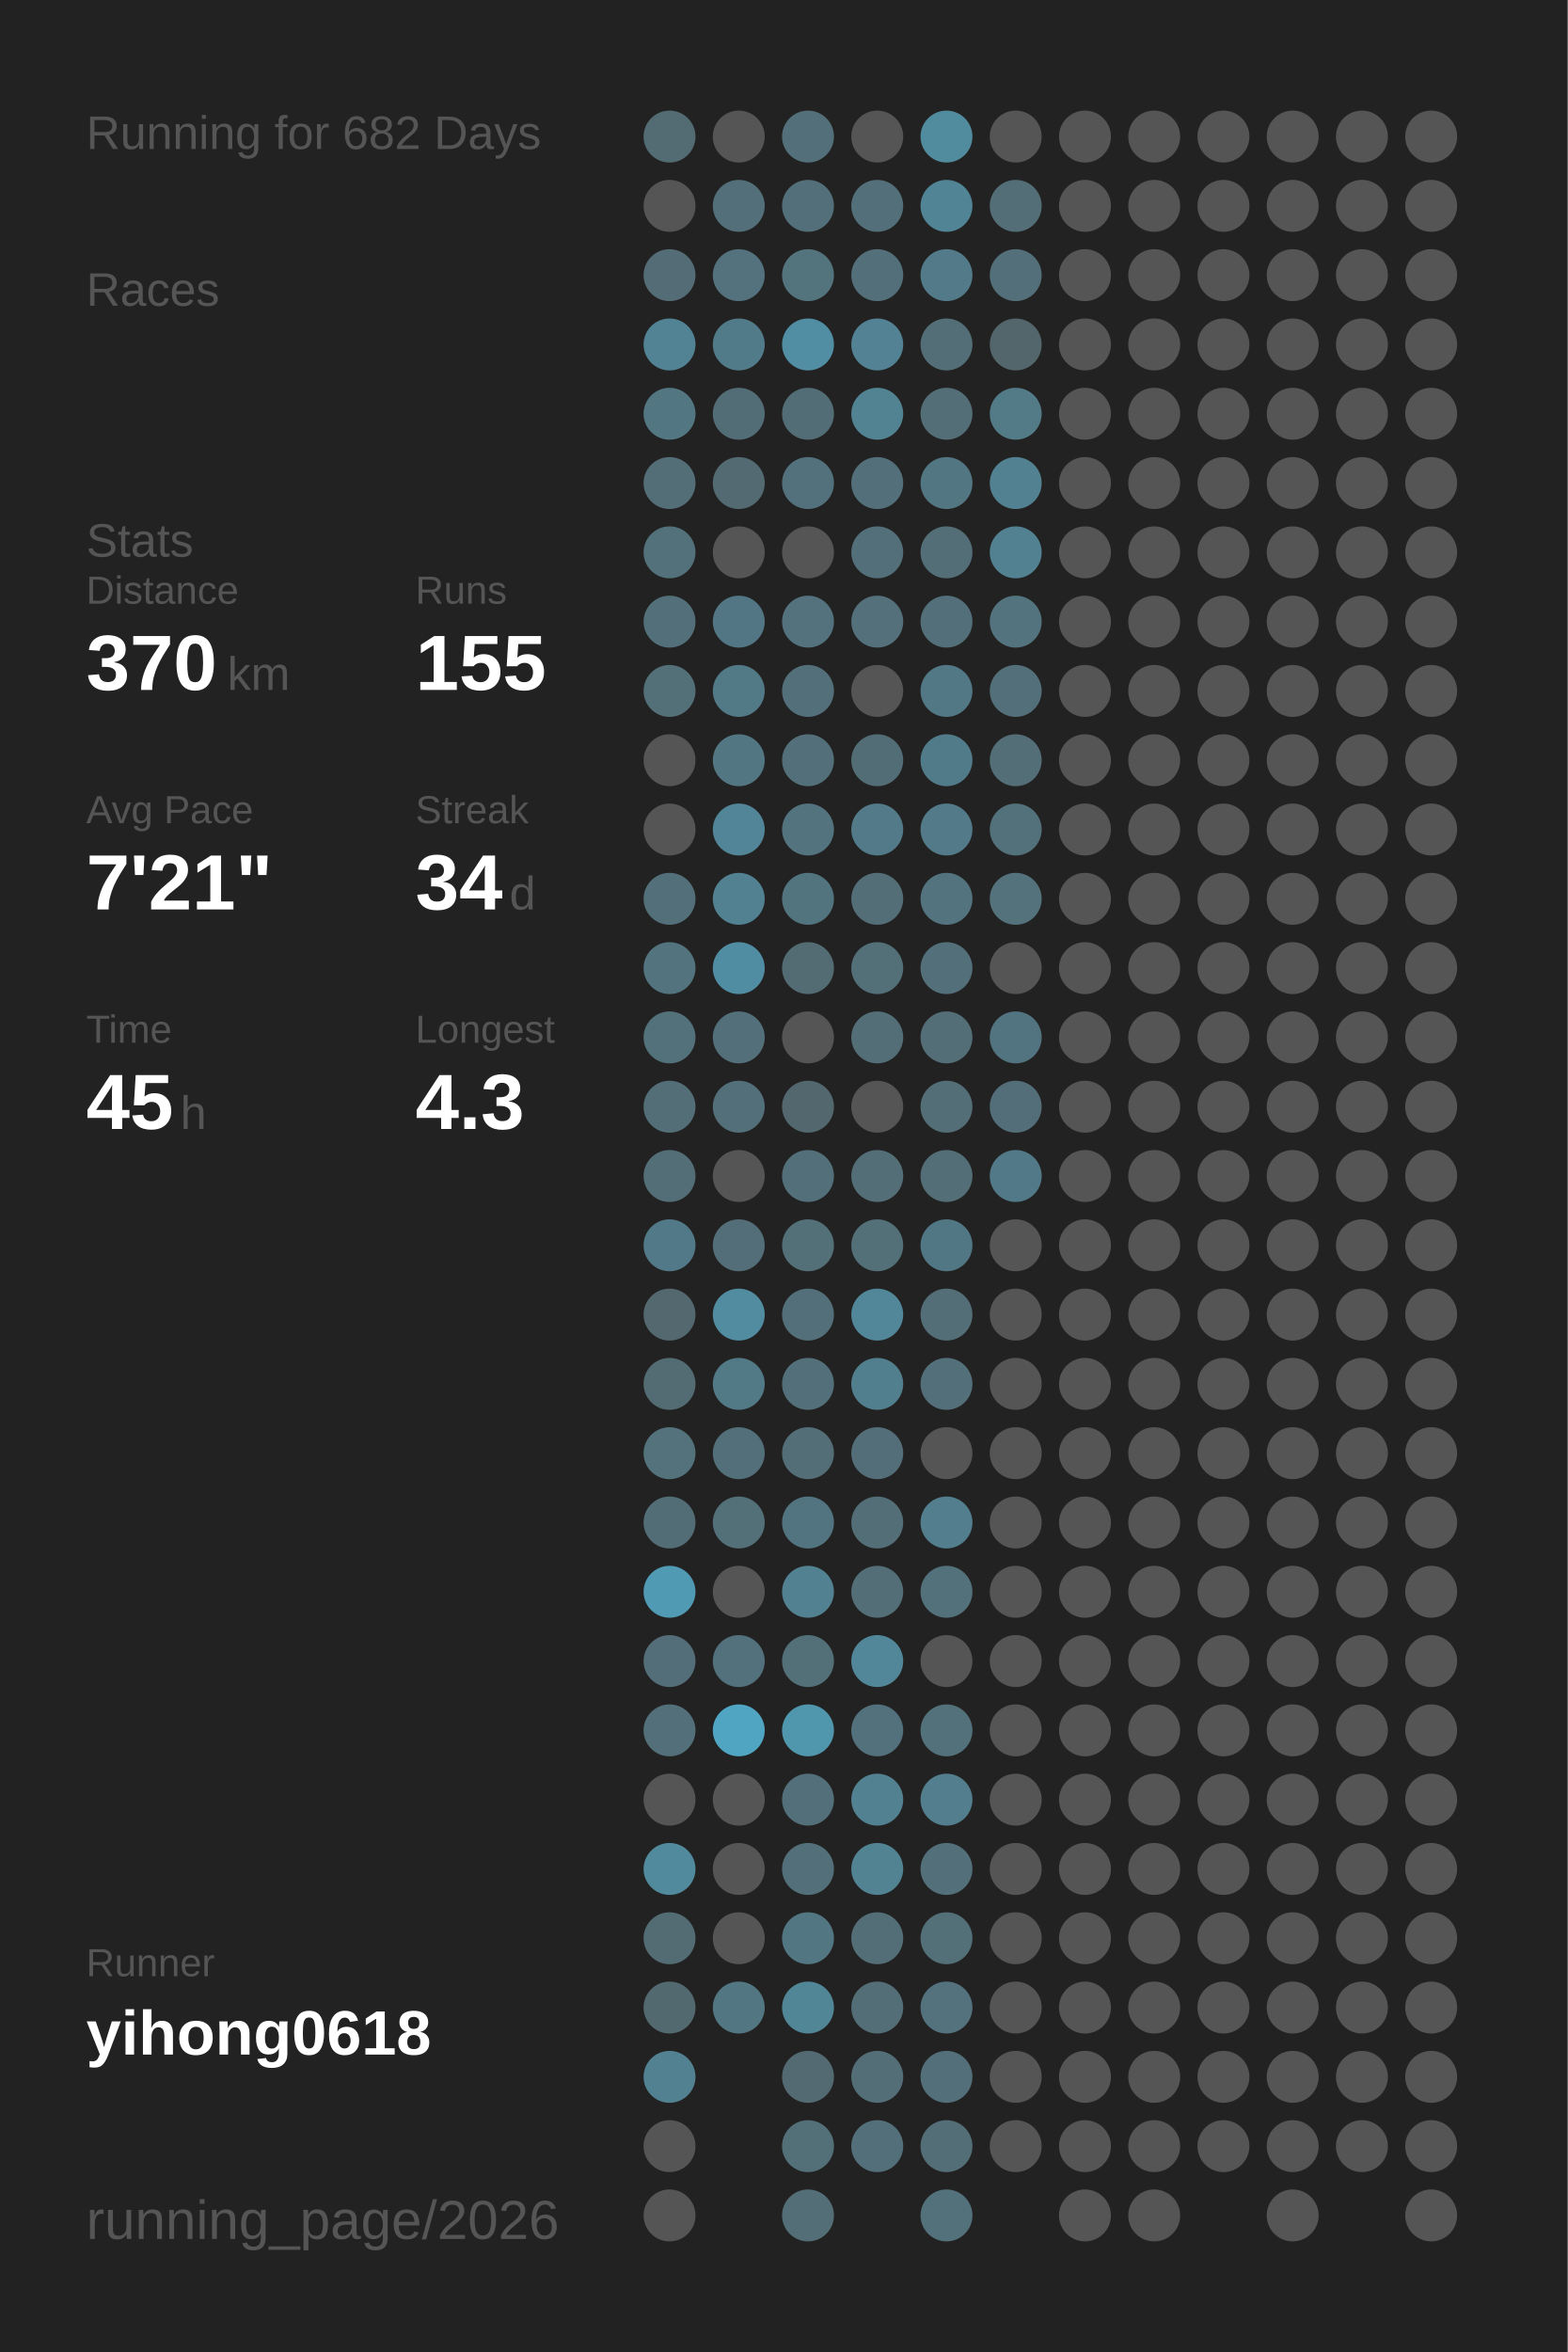
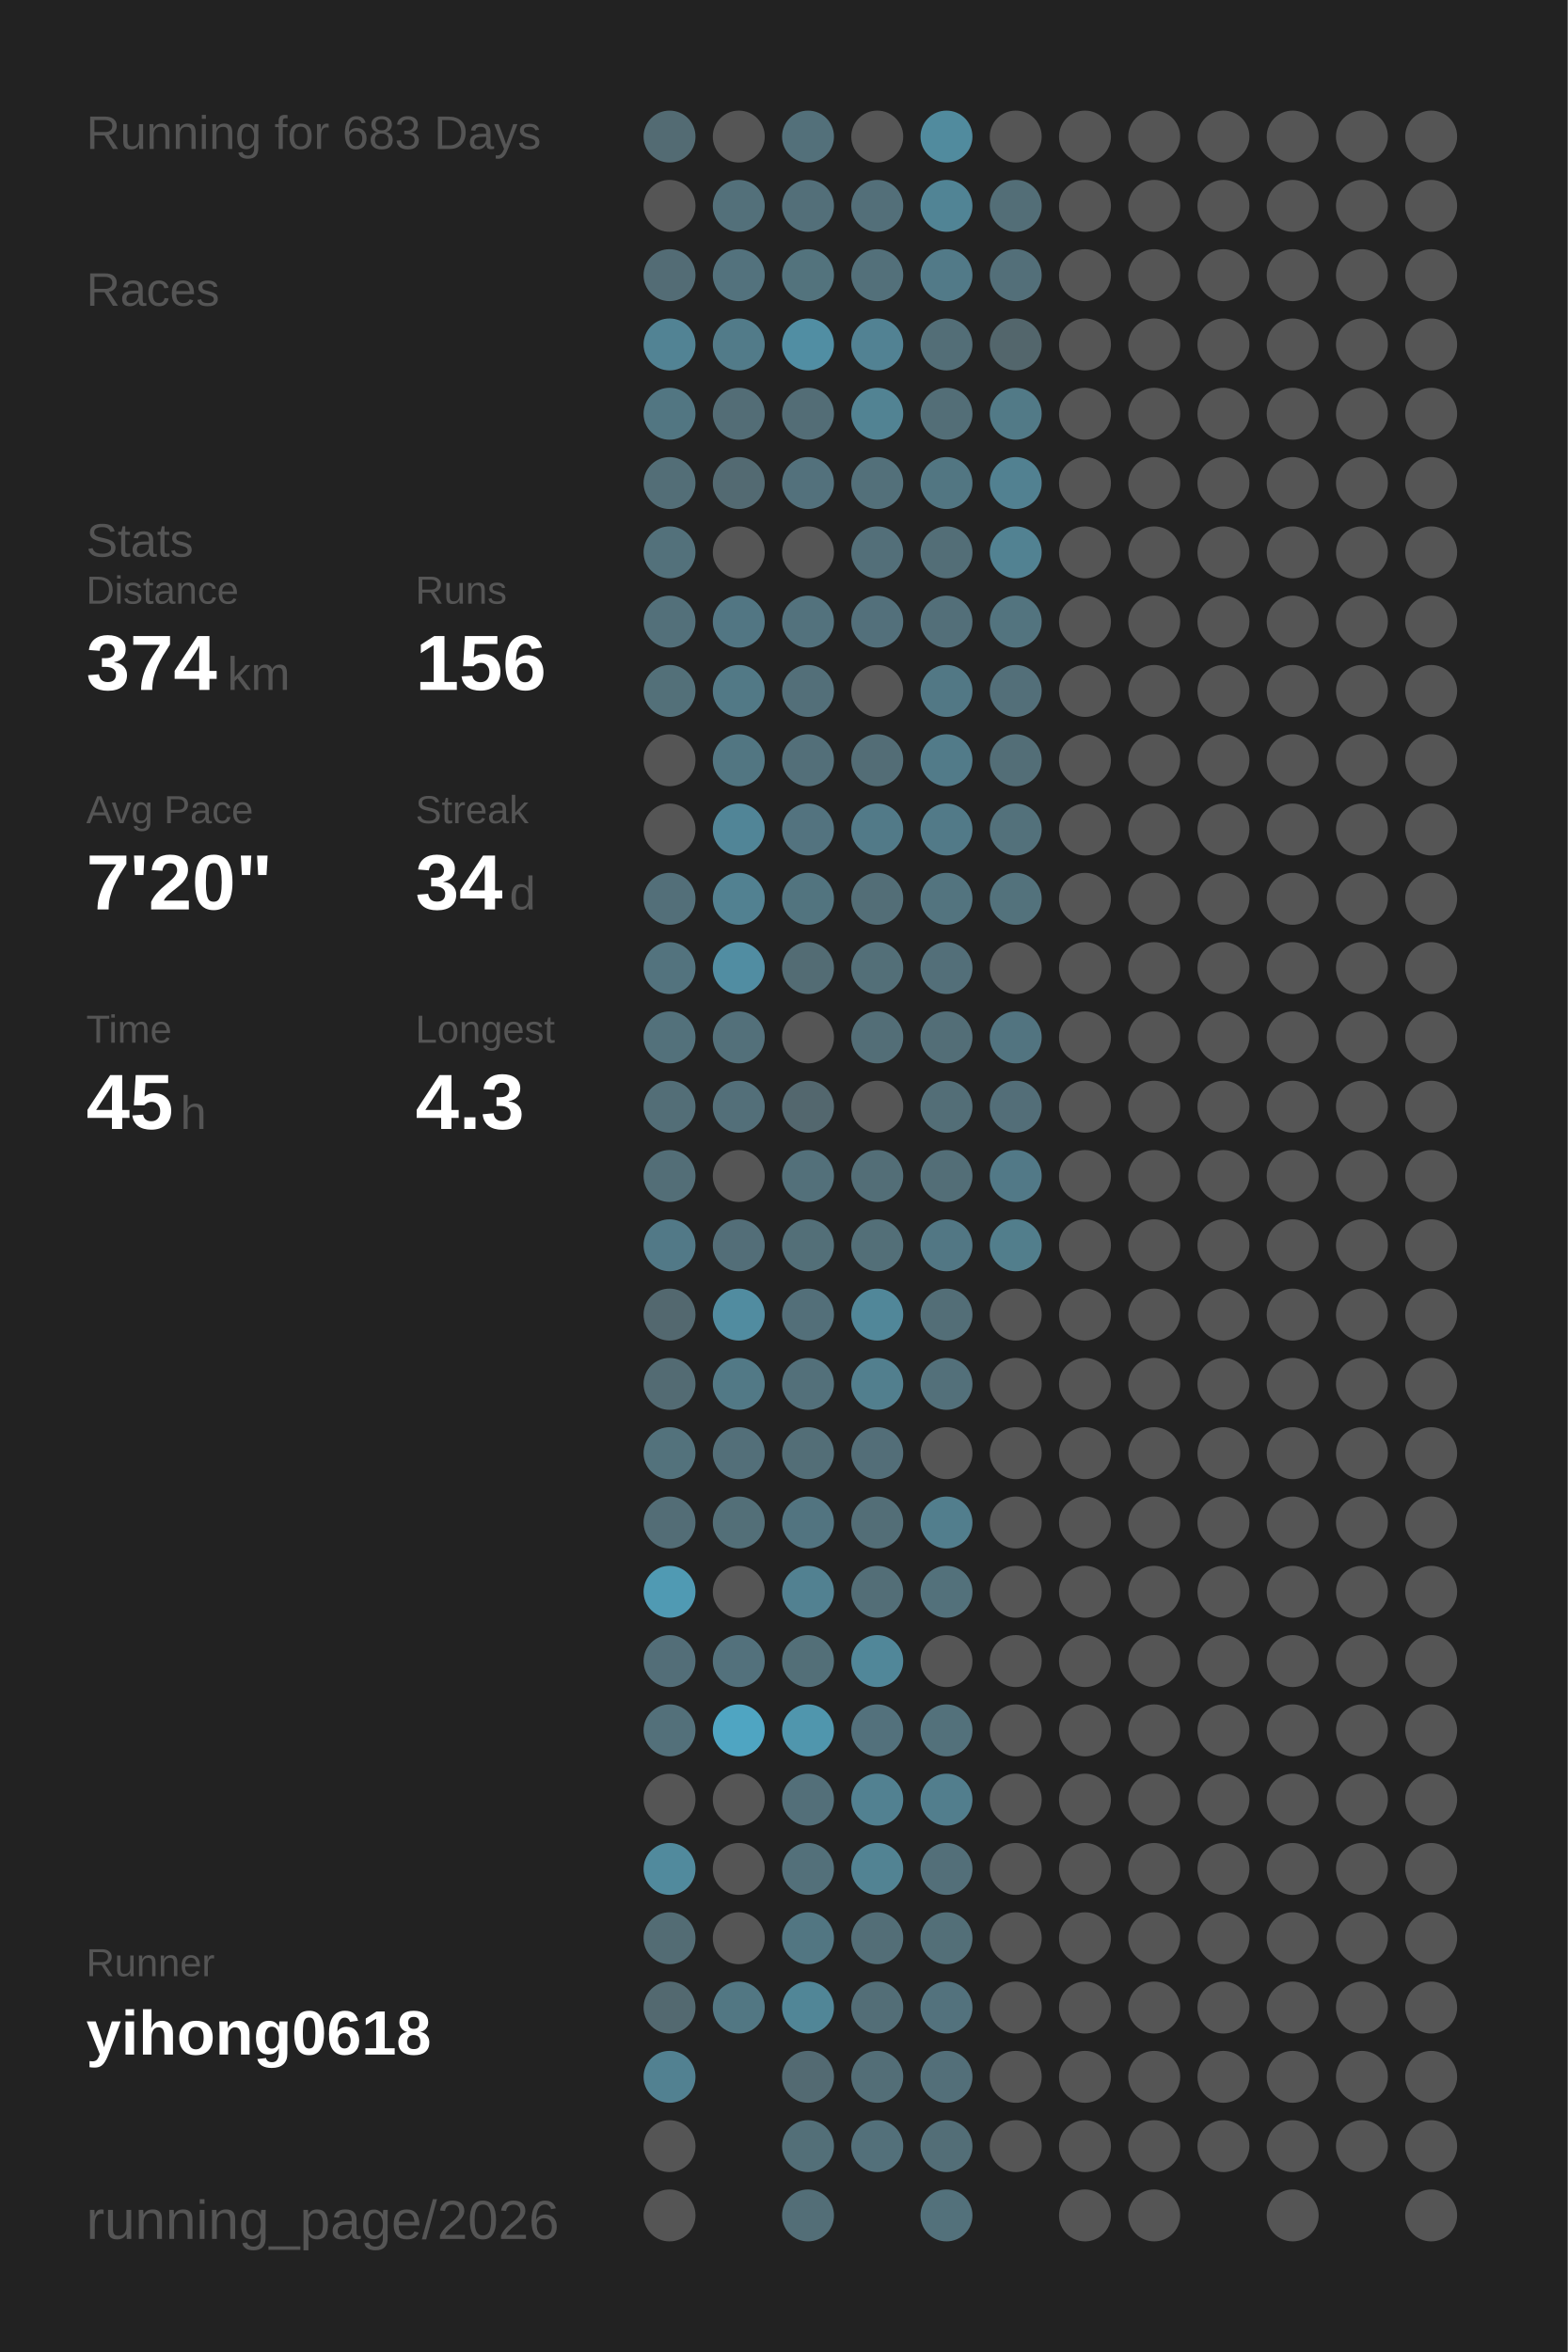
<svg xmlns="http://www.w3.org/2000/svg" baseProfile="full" height="300mm" version="1.1" viewBox="0,0,200,300" width="200mm">
  <defs />
  <rect fill="#222222" height="300" width="200" x="0" y="0" />
-   <text fill="#555555" style="font-size:6px; font-family:Arial;" x="11" y="19">Running for 682 Days</text>
+   <text fill="#555555" style="font-size:6px; font-family:Arial;" x="11" y="19">Running for 683 Days</text>
  <text fill="#555555" style="font-size:6px; font-family:Arial;" x="11" y="39">Races</text>
  <text fill="#555555" style="font-size:6px; font-family:Arial;" x="11" y="71">Stats</text>
  <text fill="#555555" style="font-size:5px; font-family:Arial;" x="11" y="77">Distance</text>
-   <text fill="#FFFFFF" style="font-size:10px; font-family:Arial; font-weight:bold;" x="11" y="88">370</text>
+   <text fill="#FFFFFF" style="font-size:10px; font-family:Arial; font-weight:bold;" x="11" y="88">374</text>
  <text fill="#555555" style="font-size:6px; font-family:Arial;" x="29" y="88">km</text>
  <text fill="#555555" style="font-size:5px; font-family:Arial;" x="53" y="77">Runs</text>
-   <text fill="#FFFFFF" style="font-size:10px; font-family:Arial; font-weight:bold;" x="53" y="88">155</text>
+   <text fill="#FFFFFF" style="font-size:10px; font-family:Arial; font-weight:bold;" x="53" y="88">156</text>
  <text fill="#555555" style="font-size:5px; font-family:Arial;" x="11" y="105">Avg Pace</text>
-   <text fill="#FFFFFF" style="font-size:10px; font-family:Arial; font-weight:bold;" x="11" y="116">7'21"</text>
+   <text fill="#FFFFFF" style="font-size:10px; font-family:Arial; font-weight:bold;" x="11" y="116">7'20"</text>
  <text fill="#555555" style="font-size:5px; font-family:Arial;" x="53" y="105">Streak</text>
  <text fill="#FFFFFF" style="font-size:10px; font-family:Arial; font-weight:bold;" x="53" y="116">34</text>
  <text fill="#555555" style="font-size:6px; font-family:Arial;" x="65" y="116">d</text>
  <text fill="#555555" style="font-size:5px; font-family:Arial;" x="11" y="133">Time</text>
  <text fill="#FFFFFF" style="font-size:10px; font-family:Arial; font-weight:bold;" x="11" y="144">45</text>
  <text fill="#555555" style="font-size:6px; font-family:Arial;" x="23" y="144">h</text>
  <text fill="#555555" style="font-size:5px; font-family:Arial;" x="53" y="133">Longest</text>
  <text fill="#FFFFFF" style="font-size:10px; font-family:Arial; font-weight:bold;" x="53" y="144">4.3</text>
  <text fill="#555555" style="font-size:5px; font-family:Arial;" x="11" y="252.065">Runner</text>
  <text fill="#FFFFFF" style="font-size:8px; font-family:Arial; font-weight:bold;" x="11" y="262.065">yihong0618</text>
  <text fill="#555555" style="font-size:7px; font-family:Arial;" x="11" y="285.581">running_page/2026</text>
  <circle cx="85.417" cy="17.419" fill="#536b73" r="3.312" />
  <circle cx="85.417" cy="26.258" fill="#555555" r="3.312" />
  <circle cx="85.417" cy="35.097" fill="#536c75" r="3.312" />
  <circle cx="85.417" cy="43.935" fill="#528394" r="3.312" />
  <circle cx="85.417" cy="52.774" fill="#527682" r="3.312" />
  <circle cx="85.417" cy="61.613" fill="#536e77" r="3.312" />
  <circle cx="85.417" cy="70.452" fill="#53717b" r="3.312" />
  <circle cx="85.417" cy="79.29" fill="#53707a" r="3.312" />
  <circle cx="85.417" cy="88.129" fill="#537079" r="3.312" />
  <circle cx="85.417" cy="96.968" fill="#555555" r="3.312" />
  <circle cx="85.417" cy="105.806" fill="#555555" r="3.312" />
  <circle cx="85.417" cy="114.645" fill="#536f79" r="3.312" />
  <circle cx="85.417" cy="123.484" fill="#53737e" r="3.312" />
  <circle cx="85.417" cy="132.323" fill="#53717b" r="3.312" />
  <circle cx="85.417" cy="141.161" fill="#536e77" r="3.312" />
  <circle cx="85.417" cy="150" fill="#536e77" r="3.312" />
  <circle cx="85.417" cy="158.839" fill="#527987" r="3.312" />
  <circle cx="85.417" cy="167.677" fill="#53686f" r="3.312" />
  <circle cx="85.417" cy="176.516" fill="#536b73" r="3.312" />
  <circle cx="85.417" cy="185.355" fill="#53727c" r="3.312" />
  <circle cx="85.417" cy="194.194" fill="#536d76" r="3.312" />
  <circle cx="85.417" cy="203.032" fill="#509ab3" r="3.312" />
  <circle cx="85.417" cy="211.871" fill="#536e78" r="3.312" />
  <circle cx="85.417" cy="220.71" fill="#53707a" r="3.312" />
  <circle cx="85.417" cy="229.548" fill="#555555" r="3.312" />
  <circle cx="85.417" cy="238.387" fill="#518a9d" r="3.312" />
  <circle cx="85.417" cy="247.226" fill="#536c74" r="3.312" />
  <circle cx="85.417" cy="256.065" fill="#536970" r="3.312" />
  <circle cx="85.417" cy="264.903" fill="#528191" r="3.312" />
  <circle cx="85.417" cy="273.742" fill="#555555" r="3.312" />
  <circle cx="85.417" cy="282.581" fill="#555555" r="3.312" />
  <circle cx="94.25" cy="17.419" fill="#555555" r="3.312" />
  <circle cx="94.25" cy="26.258" fill="#53707a" r="3.312" />
  <circle cx="94.25" cy="35.097" fill="#53727d" r="3.312" />
  <circle cx="94.25" cy="43.935" fill="#527b89" r="3.312" />
  <circle cx="94.25" cy="52.774" fill="#536d76" r="3.312" />
  <circle cx="94.25" cy="61.613" fill="#536a72" r="3.312" />
  <circle cx="94.25" cy="70.452" fill="#555555" r="3.312" />
  <circle cx="94.25" cy="79.29" fill="#527683" r="3.312" />
  <circle cx="94.25" cy="88.129" fill="#527986" r="3.312" />
  <circle cx="94.25" cy="96.968" fill="#527682" r="3.312" />
  <circle cx="94.25" cy="105.806" fill="#518597" r="3.312" />
  <circle cx="94.25" cy="114.645" fill="#528191" r="3.312" />
  <circle cx="94.25" cy="123.484" fill="#518da2" r="3.312" />
  <circle cx="94.25" cy="132.323" fill="#53707a" r="3.312" />
  <circle cx="94.25" cy="141.161" fill="#536f79" r="3.312" />
  <circle cx="94.25" cy="150" fill="#555555" r="3.312" />
  <circle cx="94.25" cy="158.839" fill="#536e78" r="3.312" />
  <circle cx="94.25" cy="167.677" fill="#518ca0" r="3.312" />
  <circle cx="94.25" cy="176.516" fill="#527986" r="3.312" />
  <circle cx="94.25" cy="185.355" fill="#536f79" r="3.312" />
  <circle cx="94.25" cy="194.194" fill="#536f78" r="3.312" />
  <circle cx="94.25" cy="203.032" fill="#555555" r="3.312" />
  <circle cx="94.25" cy="211.871" fill="#53717c" r="3.312" />
  <circle cx="94.25" cy="220.71" fill="#4fa5c2" r="3.312" />
  <circle cx="94.25" cy="229.548" fill="#555555" r="3.312" />
  <circle cx="94.25" cy="238.387" fill="#555555" r="3.312" />
  <circle cx="94.25" cy="247.226" fill="#555555" r="3.312" />
  <circle cx="94.25" cy="256.065" fill="#527783" r="3.312" />
  <circle cx="103.083" cy="17.419" fill="#53707a" r="3.312" />
  <circle cx="103.083" cy="26.258" fill="#536f79" r="3.312" />
  <circle cx="103.083" cy="35.097" fill="#53737d" r="3.312" />
  <circle cx="103.083" cy="43.935" fill="#518ea3" r="3.312" />
  <circle cx="103.083" cy="52.774" fill="#536d76" r="3.312" />
  <circle cx="103.083" cy="61.613" fill="#53717c" r="3.312" />
  <circle cx="103.083" cy="70.452" fill="#555555" r="3.312" />
  <circle cx="103.083" cy="79.29" fill="#53727d" r="3.312" />
  <circle cx="103.083" cy="88.129" fill="#536f79" r="3.312" />
  <circle cx="103.083" cy="96.968" fill="#536f79" r="3.312" />
  <circle cx="103.083" cy="105.806" fill="#53737f" r="3.312" />
  <circle cx="103.083" cy="114.645" fill="#52747f" r="3.312" />
  <circle cx="103.083" cy="123.484" fill="#536c74" r="3.312" />
  <circle cx="103.083" cy="132.323" fill="#555555" r="3.312" />
  <circle cx="103.083" cy="141.161" fill="#53676e" r="3.312" />
  <circle cx="103.083" cy="150" fill="#53707a" r="3.312" />
  <circle cx="103.083" cy="158.839" fill="#536f78" r="3.312" />
  <circle cx="103.083" cy="167.677" fill="#536f79" r="3.312" />
  <circle cx="103.083" cy="176.516" fill="#53707a" r="3.312" />
  <circle cx="103.083" cy="185.355" fill="#536e77" r="3.312" />
  <circle cx="103.083" cy="194.194" fill="#527480" r="3.312" />
  <circle cx="103.083" cy="203.032" fill="#528191" r="3.312" />
  <circle cx="103.083" cy="211.871" fill="#536f78" r="3.312" />
  <circle cx="103.083" cy="220.71" fill="#5096ad" r="3.312" />
  <circle cx="103.083" cy="229.548" fill="#536f79" r="3.312" />
  <circle cx="103.083" cy="238.387" fill="#53707a" r="3.312" />
  <circle cx="103.083" cy="247.226" fill="#527682" r="3.312" />
  <circle cx="103.083" cy="256.065" fill="#518697" r="3.312" />
  <circle cx="103.083" cy="264.903" fill="#536a72" r="3.312" />
  <circle cx="103.083" cy="273.742" fill="#536f78" r="3.312" />
  <circle cx="103.083" cy="282.581" fill="#536e77" r="3.312" />
  <circle cx="111.917" cy="17.419" fill="#555555" r="3.312" />
  <circle cx="111.917" cy="26.258" fill="#536f79" r="3.312" />
  <circle cx="111.917" cy="35.097" fill="#53707a" r="3.312" />
  <circle cx="111.917" cy="43.935" fill="#528293" r="3.312" />
  <circle cx="111.917" cy="52.774" fill="#528393" r="3.312" />
  <circle cx="111.917" cy="61.613" fill="#53707a" r="3.312" />
  <circle cx="111.917" cy="70.452" fill="#536f79" r="3.312" />
  <circle cx="111.917" cy="79.29" fill="#53707b" r="3.312" />
  <circle cx="111.917" cy="88.129" fill="#555555" r="3.312" />
  <circle cx="111.917" cy="96.968" fill="#536d76" r="3.312" />
  <circle cx="111.917" cy="105.806" fill="#527a88" r="3.312" />
  <circle cx="111.917" cy="114.645" fill="#536e77" r="3.312" />
  <circle cx="111.917" cy="123.484" fill="#536f78" r="3.312" />
  <circle cx="111.917" cy="132.323" fill="#536e77" r="3.312" />
  <circle cx="111.917" cy="141.161" fill="#555555" r="3.312" />
  <circle cx="111.917" cy="150" fill="#536e77" r="3.312" />
  <circle cx="111.917" cy="158.839" fill="#536f78" r="3.312" />
  <circle cx="111.917" cy="167.677" fill="#518799" r="3.312" />
  <circle cx="111.917" cy="176.516" fill="#527f8e" r="3.312" />
  <circle cx="111.917" cy="185.355" fill="#536e78" r="3.312" />
  <circle cx="111.917" cy="194.194" fill="#536e77" r="3.312" />
  <circle cx="111.917" cy="203.032" fill="#536e77" r="3.312" />
  <circle cx="111.917" cy="211.871" fill="#518799" r="3.312" />
  <circle cx="111.917" cy="220.71" fill="#53717c" r="3.312" />
  <circle cx="111.917" cy="229.548" fill="#528191" r="3.312" />
  <circle cx="111.917" cy="238.387" fill="#528393" r="3.312" />
  <circle cx="111.917" cy="247.226" fill="#536e77" r="3.312" />
  <circle cx="111.917" cy="256.065" fill="#536e77" r="3.312" />
  <circle cx="111.917" cy="264.903" fill="#536e77" r="3.312" />
  <circle cx="111.917" cy="273.742" fill="#53707a" r="3.312" />
  <circle cx="120.75" cy="17.419" fill="#518b9e" r="3.312" />
  <circle cx="120.75" cy="26.258" fill="#518495" r="3.312" />
  <circle cx="120.75" cy="35.097" fill="#527a88" r="3.312" />
  <circle cx="120.75" cy="43.935" fill="#536e77" r="3.312" />
  <circle cx="120.75" cy="52.774" fill="#536e77" r="3.312" />
  <circle cx="120.75" cy="61.613" fill="#527682" r="3.312" />
  <circle cx="120.75" cy="70.452" fill="#536e77" r="3.312" />
  <circle cx="120.75" cy="79.29" fill="#536f79" r="3.312" />
  <circle cx="120.75" cy="88.129" fill="#527885" r="3.312" />
  <circle cx="120.75" cy="96.968" fill="#527b89" r="3.312" />
  <circle cx="120.75" cy="105.806" fill="#527a88" r="3.312" />
  <circle cx="120.75" cy="114.645" fill="#53747f" r="3.312" />
  <circle cx="120.75" cy="123.484" fill="#536f79" r="3.312" />
  <circle cx="120.75" cy="132.323" fill="#536e77" r="3.312" />
  <circle cx="120.75" cy="141.161" fill="#536e77" r="3.312" />
  <circle cx="120.75" cy="150" fill="#536e77" r="3.312" />
  <circle cx="120.75" cy="158.839" fill="#527784" r="3.312" />
  <circle cx="120.75" cy="167.677" fill="#536e77" r="3.312" />
  <circle cx="120.75" cy="176.516" fill="#53707a" r="3.312" />
  <circle cx="120.75" cy="185.355" fill="#555555" r="3.312" />
  <circle cx="120.75" cy="194.194" fill="#527e8d" r="3.312" />
  <circle cx="120.75" cy="203.032" fill="#53717b" r="3.312" />
  <circle cx="120.75" cy="211.871" fill="#555555" r="3.312" />
  <circle cx="120.75" cy="220.71" fill="#53717b" r="3.312" />
  <circle cx="120.75" cy="229.548" fill="#527e8d" r="3.312" />
  <circle cx="120.75" cy="238.387" fill="#536f79" r="3.312" />
  <circle cx="120.75" cy="247.226" fill="#536f78" r="3.312" />
  <circle cx="120.75" cy="256.065" fill="#53727d" r="3.312" />
  <circle cx="120.75" cy="264.903" fill="#536f79" r="3.312" />
  <circle cx="120.75" cy="273.742" fill="#536e77" r="3.312" />
  <circle cx="120.75" cy="282.581" fill="#53717b" r="3.312" />
  <circle cx="129.583" cy="17.419" fill="#555555" r="3.312" />
  <circle cx="129.583" cy="26.258" fill="#536e77" r="3.312" />
  <circle cx="129.583" cy="35.097" fill="#536f79" r="3.312" />
  <circle cx="129.583" cy="43.935" fill="#53666c" r="3.312" />
  <circle cx="129.583" cy="52.774" fill="#527a87" r="3.312" />
  <circle cx="129.583" cy="61.613" fill="#528191" r="3.312" />
  <circle cx="129.583" cy="70.452" fill="#528292" r="3.312" />
  <circle cx="129.583" cy="79.29" fill="#53747f" r="3.312" />
  <circle cx="129.583" cy="88.129" fill="#536f79" r="3.312" />
  <circle cx="129.583" cy="96.968" fill="#536e77" r="3.312" />
  <circle cx="129.583" cy="105.806" fill="#53717b" r="3.312" />
  <circle cx="129.583" cy="114.645" fill="#53727c" r="3.312" />
  <circle cx="129.583" cy="123.484" fill="#555555" r="3.312" />
  <circle cx="129.583" cy="132.323" fill="#527480" r="3.312" />
  <circle cx="129.583" cy="141.161" fill="#536e78" r="3.312" />
  <circle cx="129.583" cy="150" fill="#527987" r="3.312" />
-   <circle cx="129.583" cy="158.839" fill="#555555" r="3.312" />
+   <circle cx="129.583" cy="158.839" fill="#527e8c" r="3.312" />
  <circle cx="129.583" cy="167.677" fill="#555555" r="3.312" />
  <circle cx="129.583" cy="176.516" fill="#555555" r="3.312" />
  <circle cx="129.583" cy="185.355" fill="#555555" r="3.312" />
  <circle cx="129.583" cy="194.194" fill="#555555" r="3.312" />
  <circle cx="129.583" cy="203.032" fill="#555555" r="3.312" />
  <circle cx="129.583" cy="211.871" fill="#555555" r="3.312" />
  <circle cx="129.583" cy="220.71" fill="#555555" r="3.312" />
  <circle cx="129.583" cy="229.548" fill="#555555" r="3.312" />
  <circle cx="129.583" cy="238.387" fill="#555555" r="3.312" />
  <circle cx="129.583" cy="247.226" fill="#555555" r="3.312" />
  <circle cx="129.583" cy="256.065" fill="#555555" r="3.312" />
  <circle cx="129.583" cy="264.903" fill="#555555" r="3.312" />
  <circle cx="129.583" cy="273.742" fill="#555555" r="3.312" />
  <circle cx="138.417" cy="17.419" fill="#555555" r="3.312" />
  <circle cx="138.417" cy="26.258" fill="#555555" r="3.312" />
  <circle cx="138.417" cy="35.097" fill="#555555" r="3.312" />
  <circle cx="138.417" cy="43.935" fill="#555555" r="3.312" />
  <circle cx="138.417" cy="52.774" fill="#555555" r="3.312" />
  <circle cx="138.417" cy="61.613" fill="#555555" r="3.312" />
  <circle cx="138.417" cy="70.452" fill="#555555" r="3.312" />
  <circle cx="138.417" cy="79.29" fill="#555555" r="3.312" />
  <circle cx="138.417" cy="88.129" fill="#555555" r="3.312" />
  <circle cx="138.417" cy="96.968" fill="#555555" r="3.312" />
  <circle cx="138.417" cy="105.806" fill="#555555" r="3.312" />
  <circle cx="138.417" cy="114.645" fill="#555555" r="3.312" />
  <circle cx="138.417" cy="123.484" fill="#555555" r="3.312" />
  <circle cx="138.417" cy="132.323" fill="#555555" r="3.312" />
  <circle cx="138.417" cy="141.161" fill="#555555" r="3.312" />
  <circle cx="138.417" cy="150" fill="#555555" r="3.312" />
  <circle cx="138.417" cy="158.839" fill="#555555" r="3.312" />
  <circle cx="138.417" cy="167.677" fill="#555555" r="3.312" />
  <circle cx="138.417" cy="176.516" fill="#555555" r="3.312" />
  <circle cx="138.417" cy="185.355" fill="#555555" r="3.312" />
  <circle cx="138.417" cy="194.194" fill="#555555" r="3.312" />
  <circle cx="138.417" cy="203.032" fill="#555555" r="3.312" />
  <circle cx="138.417" cy="211.871" fill="#555555" r="3.312" />
  <circle cx="138.417" cy="220.71" fill="#555555" r="3.312" />
  <circle cx="138.417" cy="229.548" fill="#555555" r="3.312" />
  <circle cx="138.417" cy="238.387" fill="#555555" r="3.312" />
  <circle cx="138.417" cy="247.226" fill="#555555" r="3.312" />
  <circle cx="138.417" cy="256.065" fill="#555555" r="3.312" />
  <circle cx="138.417" cy="264.903" fill="#555555" r="3.312" />
  <circle cx="138.417" cy="273.742" fill="#555555" r="3.312" />
  <circle cx="138.417" cy="282.581" fill="#555555" r="3.312" />
  <circle cx="147.25" cy="17.419" fill="#555555" r="3.312" />
  <circle cx="147.25" cy="26.258" fill="#555555" r="3.312" />
  <circle cx="147.25" cy="35.097" fill="#555555" r="3.312" />
  <circle cx="147.25" cy="43.935" fill="#555555" r="3.312" />
  <circle cx="147.25" cy="52.774" fill="#555555" r="3.312" />
  <circle cx="147.25" cy="61.613" fill="#555555" r="3.312" />
  <circle cx="147.25" cy="70.452" fill="#555555" r="3.312" />
  <circle cx="147.25" cy="79.29" fill="#555555" r="3.312" />
  <circle cx="147.25" cy="88.129" fill="#555555" r="3.312" />
  <circle cx="147.25" cy="96.968" fill="#555555" r="3.312" />
  <circle cx="147.25" cy="105.806" fill="#555555" r="3.312" />
  <circle cx="147.25" cy="114.645" fill="#555555" r="3.312" />
  <circle cx="147.25" cy="123.484" fill="#555555" r="3.312" />
  <circle cx="147.25" cy="132.323" fill="#555555" r="3.312" />
  <circle cx="147.25" cy="141.161" fill="#555555" r="3.312" />
  <circle cx="147.25" cy="150" fill="#555555" r="3.312" />
  <circle cx="147.25" cy="158.839" fill="#555555" r="3.312" />
  <circle cx="147.25" cy="167.677" fill="#555555" r="3.312" />
  <circle cx="147.25" cy="176.516" fill="#555555" r="3.312" />
  <circle cx="147.25" cy="185.355" fill="#555555" r="3.312" />
  <circle cx="147.25" cy="194.194" fill="#555555" r="3.312" />
  <circle cx="147.25" cy="203.032" fill="#555555" r="3.312" />
  <circle cx="147.25" cy="211.871" fill="#555555" r="3.312" />
  <circle cx="147.25" cy="220.71" fill="#555555" r="3.312" />
  <circle cx="147.25" cy="229.548" fill="#555555" r="3.312" />
  <circle cx="147.25" cy="238.387" fill="#555555" r="3.312" />
  <circle cx="147.25" cy="247.226" fill="#555555" r="3.312" />
  <circle cx="147.25" cy="256.065" fill="#555555" r="3.312" />
  <circle cx="147.25" cy="264.903" fill="#555555" r="3.312" />
  <circle cx="147.25" cy="273.742" fill="#555555" r="3.312" />
  <circle cx="147.25" cy="282.581" fill="#555555" r="3.312" />
  <circle cx="156.083" cy="17.419" fill="#555555" r="3.312" />
  <circle cx="156.083" cy="26.258" fill="#555555" r="3.312" />
  <circle cx="156.083" cy="35.097" fill="#555555" r="3.312" />
  <circle cx="156.083" cy="43.935" fill="#555555" r="3.312" />
  <circle cx="156.083" cy="52.774" fill="#555555" r="3.312" />
  <circle cx="156.083" cy="61.613" fill="#555555" r="3.312" />
  <circle cx="156.083" cy="70.452" fill="#555555" r="3.312" />
  <circle cx="156.083" cy="79.29" fill="#555555" r="3.312" />
  <circle cx="156.083" cy="88.129" fill="#555555" r="3.312" />
  <circle cx="156.083" cy="96.968" fill="#555555" r="3.312" />
  <circle cx="156.083" cy="105.806" fill="#555555" r="3.312" />
  <circle cx="156.083" cy="114.645" fill="#555555" r="3.312" />
  <circle cx="156.083" cy="123.484" fill="#555555" r="3.312" />
  <circle cx="156.083" cy="132.323" fill="#555555" r="3.312" />
  <circle cx="156.083" cy="141.161" fill="#555555" r="3.312" />
  <circle cx="156.083" cy="150" fill="#555555" r="3.312" />
  <circle cx="156.083" cy="158.839" fill="#555555" r="3.312" />
  <circle cx="156.083" cy="167.677" fill="#555555" r="3.312" />
  <circle cx="156.083" cy="176.516" fill="#555555" r="3.312" />
  <circle cx="156.083" cy="185.355" fill="#555555" r="3.312" />
  <circle cx="156.083" cy="194.194" fill="#555555" r="3.312" />
  <circle cx="156.083" cy="203.032" fill="#555555" r="3.312" />
  <circle cx="156.083" cy="211.871" fill="#555555" r="3.312" />
  <circle cx="156.083" cy="220.71" fill="#555555" r="3.312" />
  <circle cx="156.083" cy="229.548" fill="#555555" r="3.312" />
  <circle cx="156.083" cy="238.387" fill="#555555" r="3.312" />
  <circle cx="156.083" cy="247.226" fill="#555555" r="3.312" />
  <circle cx="156.083" cy="256.065" fill="#555555" r="3.312" />
  <circle cx="156.083" cy="264.903" fill="#555555" r="3.312" />
  <circle cx="156.083" cy="273.742" fill="#555555" r="3.312" />
  <circle cx="164.917" cy="17.419" fill="#555555" r="3.312" />
  <circle cx="164.917" cy="26.258" fill="#555555" r="3.312" />
  <circle cx="164.917" cy="35.097" fill="#555555" r="3.312" />
  <circle cx="164.917" cy="43.935" fill="#555555" r="3.312" />
  <circle cx="164.917" cy="52.774" fill="#555555" r="3.312" />
  <circle cx="164.917" cy="61.613" fill="#555555" r="3.312" />
  <circle cx="164.917" cy="70.452" fill="#555555" r="3.312" />
  <circle cx="164.917" cy="79.29" fill="#555555" r="3.312" />
  <circle cx="164.917" cy="88.129" fill="#555555" r="3.312" />
  <circle cx="164.917" cy="96.968" fill="#555555" r="3.312" />
  <circle cx="164.917" cy="105.806" fill="#555555" r="3.312" />
  <circle cx="164.917" cy="114.645" fill="#555555" r="3.312" />
  <circle cx="164.917" cy="123.484" fill="#555555" r="3.312" />
  <circle cx="164.917" cy="132.323" fill="#555555" r="3.312" />
  <circle cx="164.917" cy="141.161" fill="#555555" r="3.312" />
  <circle cx="164.917" cy="150" fill="#555555" r="3.312" />
  <circle cx="164.917" cy="158.839" fill="#555555" r="3.312" />
  <circle cx="164.917" cy="167.677" fill="#555555" r="3.312" />
  <circle cx="164.917" cy="176.516" fill="#555555" r="3.312" />
  <circle cx="164.917" cy="185.355" fill="#555555" r="3.312" />
  <circle cx="164.917" cy="194.194" fill="#555555" r="3.312" />
  <circle cx="164.917" cy="203.032" fill="#555555" r="3.312" />
  <circle cx="164.917" cy="211.871" fill="#555555" r="3.312" />
  <circle cx="164.917" cy="220.71" fill="#555555" r="3.312" />
  <circle cx="164.917" cy="229.548" fill="#555555" r="3.312" />
  <circle cx="164.917" cy="238.387" fill="#555555" r="3.312" />
  <circle cx="164.917" cy="247.226" fill="#555555" r="3.312" />
  <circle cx="164.917" cy="256.065" fill="#555555" r="3.312" />
  <circle cx="164.917" cy="264.903" fill="#555555" r="3.312" />
  <circle cx="164.917" cy="273.742" fill="#555555" r="3.312" />
  <circle cx="164.917" cy="282.581" fill="#555555" r="3.312" />
  <circle cx="173.75" cy="17.419" fill="#555555" r="3.312" />
  <circle cx="173.75" cy="26.258" fill="#555555" r="3.312" />
  <circle cx="173.75" cy="35.097" fill="#555555" r="3.312" />
  <circle cx="173.75" cy="43.935" fill="#555555" r="3.312" />
  <circle cx="173.75" cy="52.774" fill="#555555" r="3.312" />
  <circle cx="173.75" cy="61.613" fill="#555555" r="3.312" />
  <circle cx="173.75" cy="70.452" fill="#555555" r="3.312" />
  <circle cx="173.75" cy="79.29" fill="#555555" r="3.312" />
  <circle cx="173.75" cy="88.129" fill="#555555" r="3.312" />
  <circle cx="173.75" cy="96.968" fill="#555555" r="3.312" />
  <circle cx="173.75" cy="105.806" fill="#555555" r="3.312" />
  <circle cx="173.75" cy="114.645" fill="#555555" r="3.312" />
  <circle cx="173.75" cy="123.484" fill="#555555" r="3.312" />
  <circle cx="173.75" cy="132.323" fill="#555555" r="3.312" />
  <circle cx="173.75" cy="141.161" fill="#555555" r="3.312" />
  <circle cx="173.75" cy="150" fill="#555555" r="3.312" />
  <circle cx="173.75" cy="158.839" fill="#555555" r="3.312" />
  <circle cx="173.75" cy="167.677" fill="#555555" r="3.312" />
  <circle cx="173.75" cy="176.516" fill="#555555" r="3.312" />
  <circle cx="173.75" cy="185.355" fill="#555555" r="3.312" />
  <circle cx="173.75" cy="194.194" fill="#555555" r="3.312" />
  <circle cx="173.75" cy="203.032" fill="#555555" r="3.312" />
  <circle cx="173.75" cy="211.871" fill="#555555" r="3.312" />
  <circle cx="173.75" cy="220.71" fill="#555555" r="3.312" />
  <circle cx="173.75" cy="229.548" fill="#555555" r="3.312" />
  <circle cx="173.75" cy="238.387" fill="#555555" r="3.312" />
  <circle cx="173.75" cy="247.226" fill="#555555" r="3.312" />
  <circle cx="173.75" cy="256.065" fill="#555555" r="3.312" />
  <circle cx="173.75" cy="264.903" fill="#555555" r="3.312" />
  <circle cx="173.75" cy="273.742" fill="#555555" r="3.312" />
  <circle cx="182.583" cy="17.419" fill="#555555" r="3.312" />
  <circle cx="182.583" cy="26.258" fill="#555555" r="3.312" />
  <circle cx="182.583" cy="35.097" fill="#555555" r="3.312" />
  <circle cx="182.583" cy="43.935" fill="#555555" r="3.312" />
  <circle cx="182.583" cy="52.774" fill="#555555" r="3.312" />
  <circle cx="182.583" cy="61.613" fill="#555555" r="3.312" />
  <circle cx="182.583" cy="70.452" fill="#555555" r="3.312" />
  <circle cx="182.583" cy="79.29" fill="#555555" r="3.312" />
  <circle cx="182.583" cy="88.129" fill="#555555" r="3.312" />
  <circle cx="182.583" cy="96.968" fill="#555555" r="3.312" />
  <circle cx="182.583" cy="105.806" fill="#555555" r="3.312" />
  <circle cx="182.583" cy="114.645" fill="#555555" r="3.312" />
  <circle cx="182.583" cy="123.484" fill="#555555" r="3.312" />
  <circle cx="182.583" cy="132.323" fill="#555555" r="3.312" />
  <circle cx="182.583" cy="141.161" fill="#555555" r="3.312" />
  <circle cx="182.583" cy="150" fill="#555555" r="3.312" />
  <circle cx="182.583" cy="158.839" fill="#555555" r="3.312" />
  <circle cx="182.583" cy="167.677" fill="#555555" r="3.312" />
  <circle cx="182.583" cy="176.516" fill="#555555" r="3.312" />
  <circle cx="182.583" cy="185.355" fill="#555555" r="3.312" />
  <circle cx="182.583" cy="194.194" fill="#555555" r="3.312" />
  <circle cx="182.583" cy="203.032" fill="#555555" r="3.312" />
  <circle cx="182.583" cy="211.871" fill="#555555" r="3.312" />
  <circle cx="182.583" cy="220.71" fill="#555555" r="3.312" />
  <circle cx="182.583" cy="229.548" fill="#555555" r="3.312" />
  <circle cx="182.583" cy="238.387" fill="#555555" r="3.312" />
  <circle cx="182.583" cy="247.226" fill="#555555" r="3.312" />
  <circle cx="182.583" cy="256.065" fill="#555555" r="3.312" />
  <circle cx="182.583" cy="264.903" fill="#555555" r="3.312" />
  <circle cx="182.583" cy="273.742" fill="#555555" r="3.312" />
  <circle cx="182.583" cy="282.581" fill="#555555" r="3.312" />
</svg>
